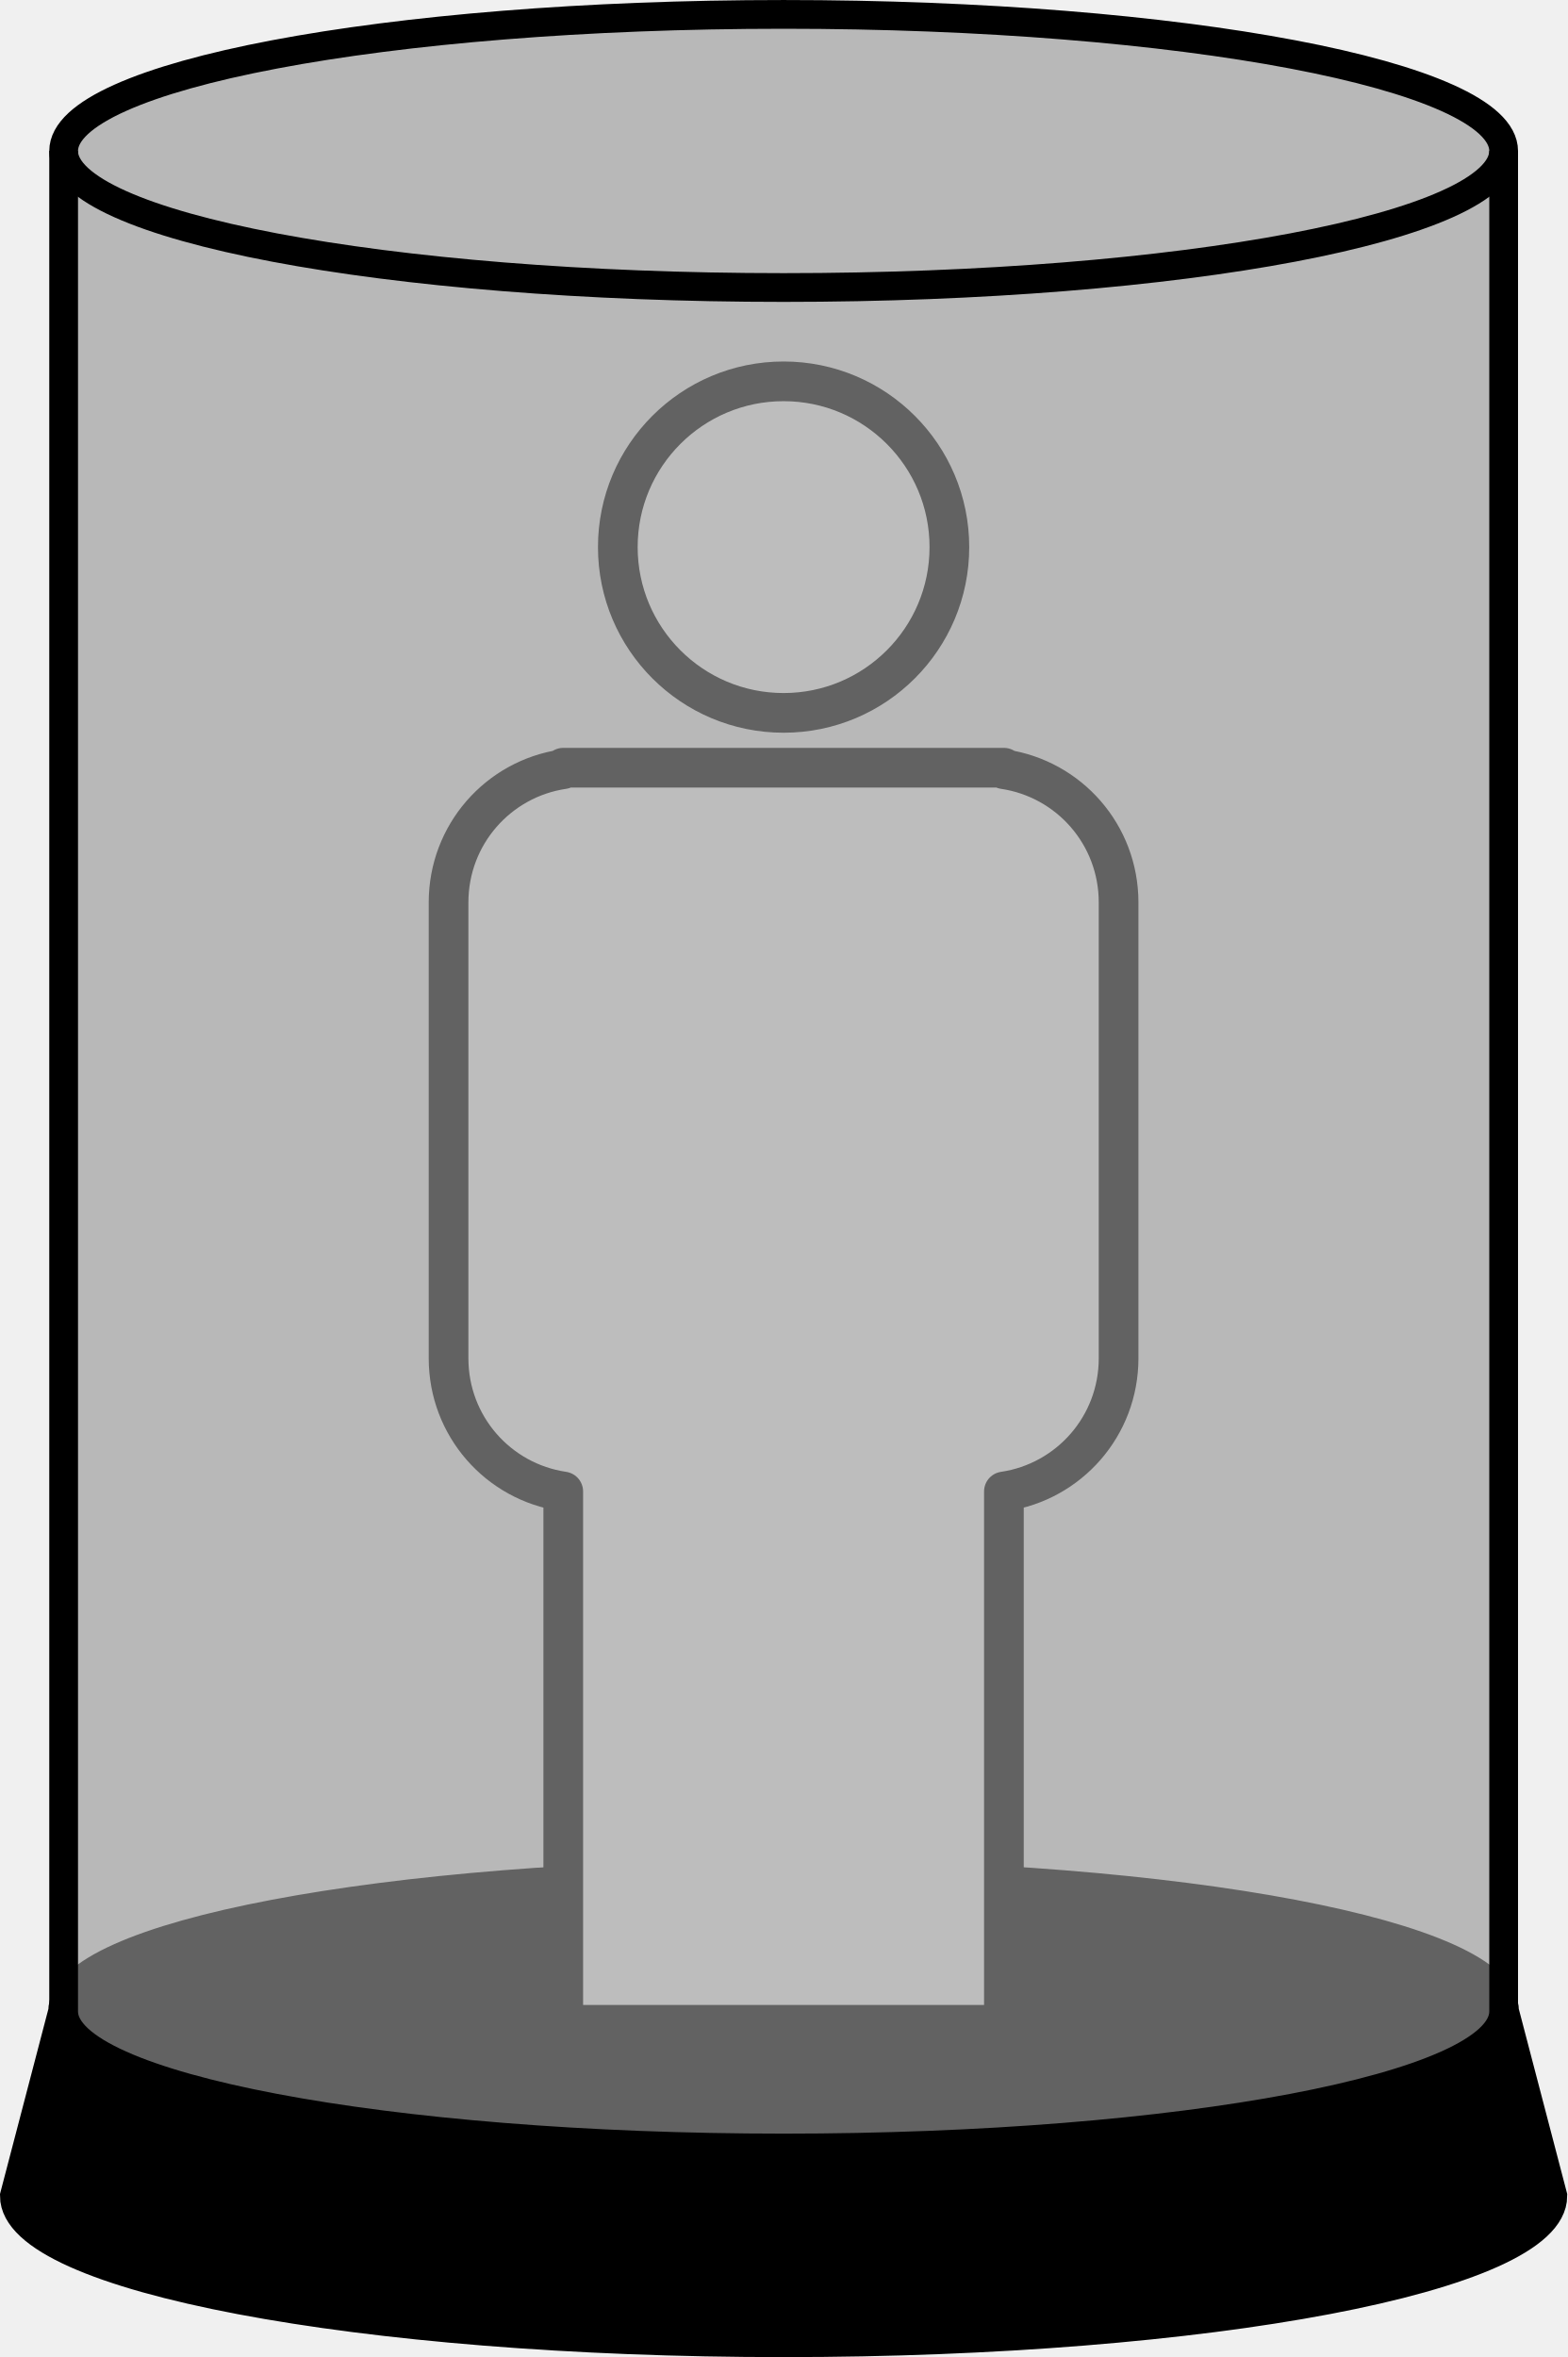
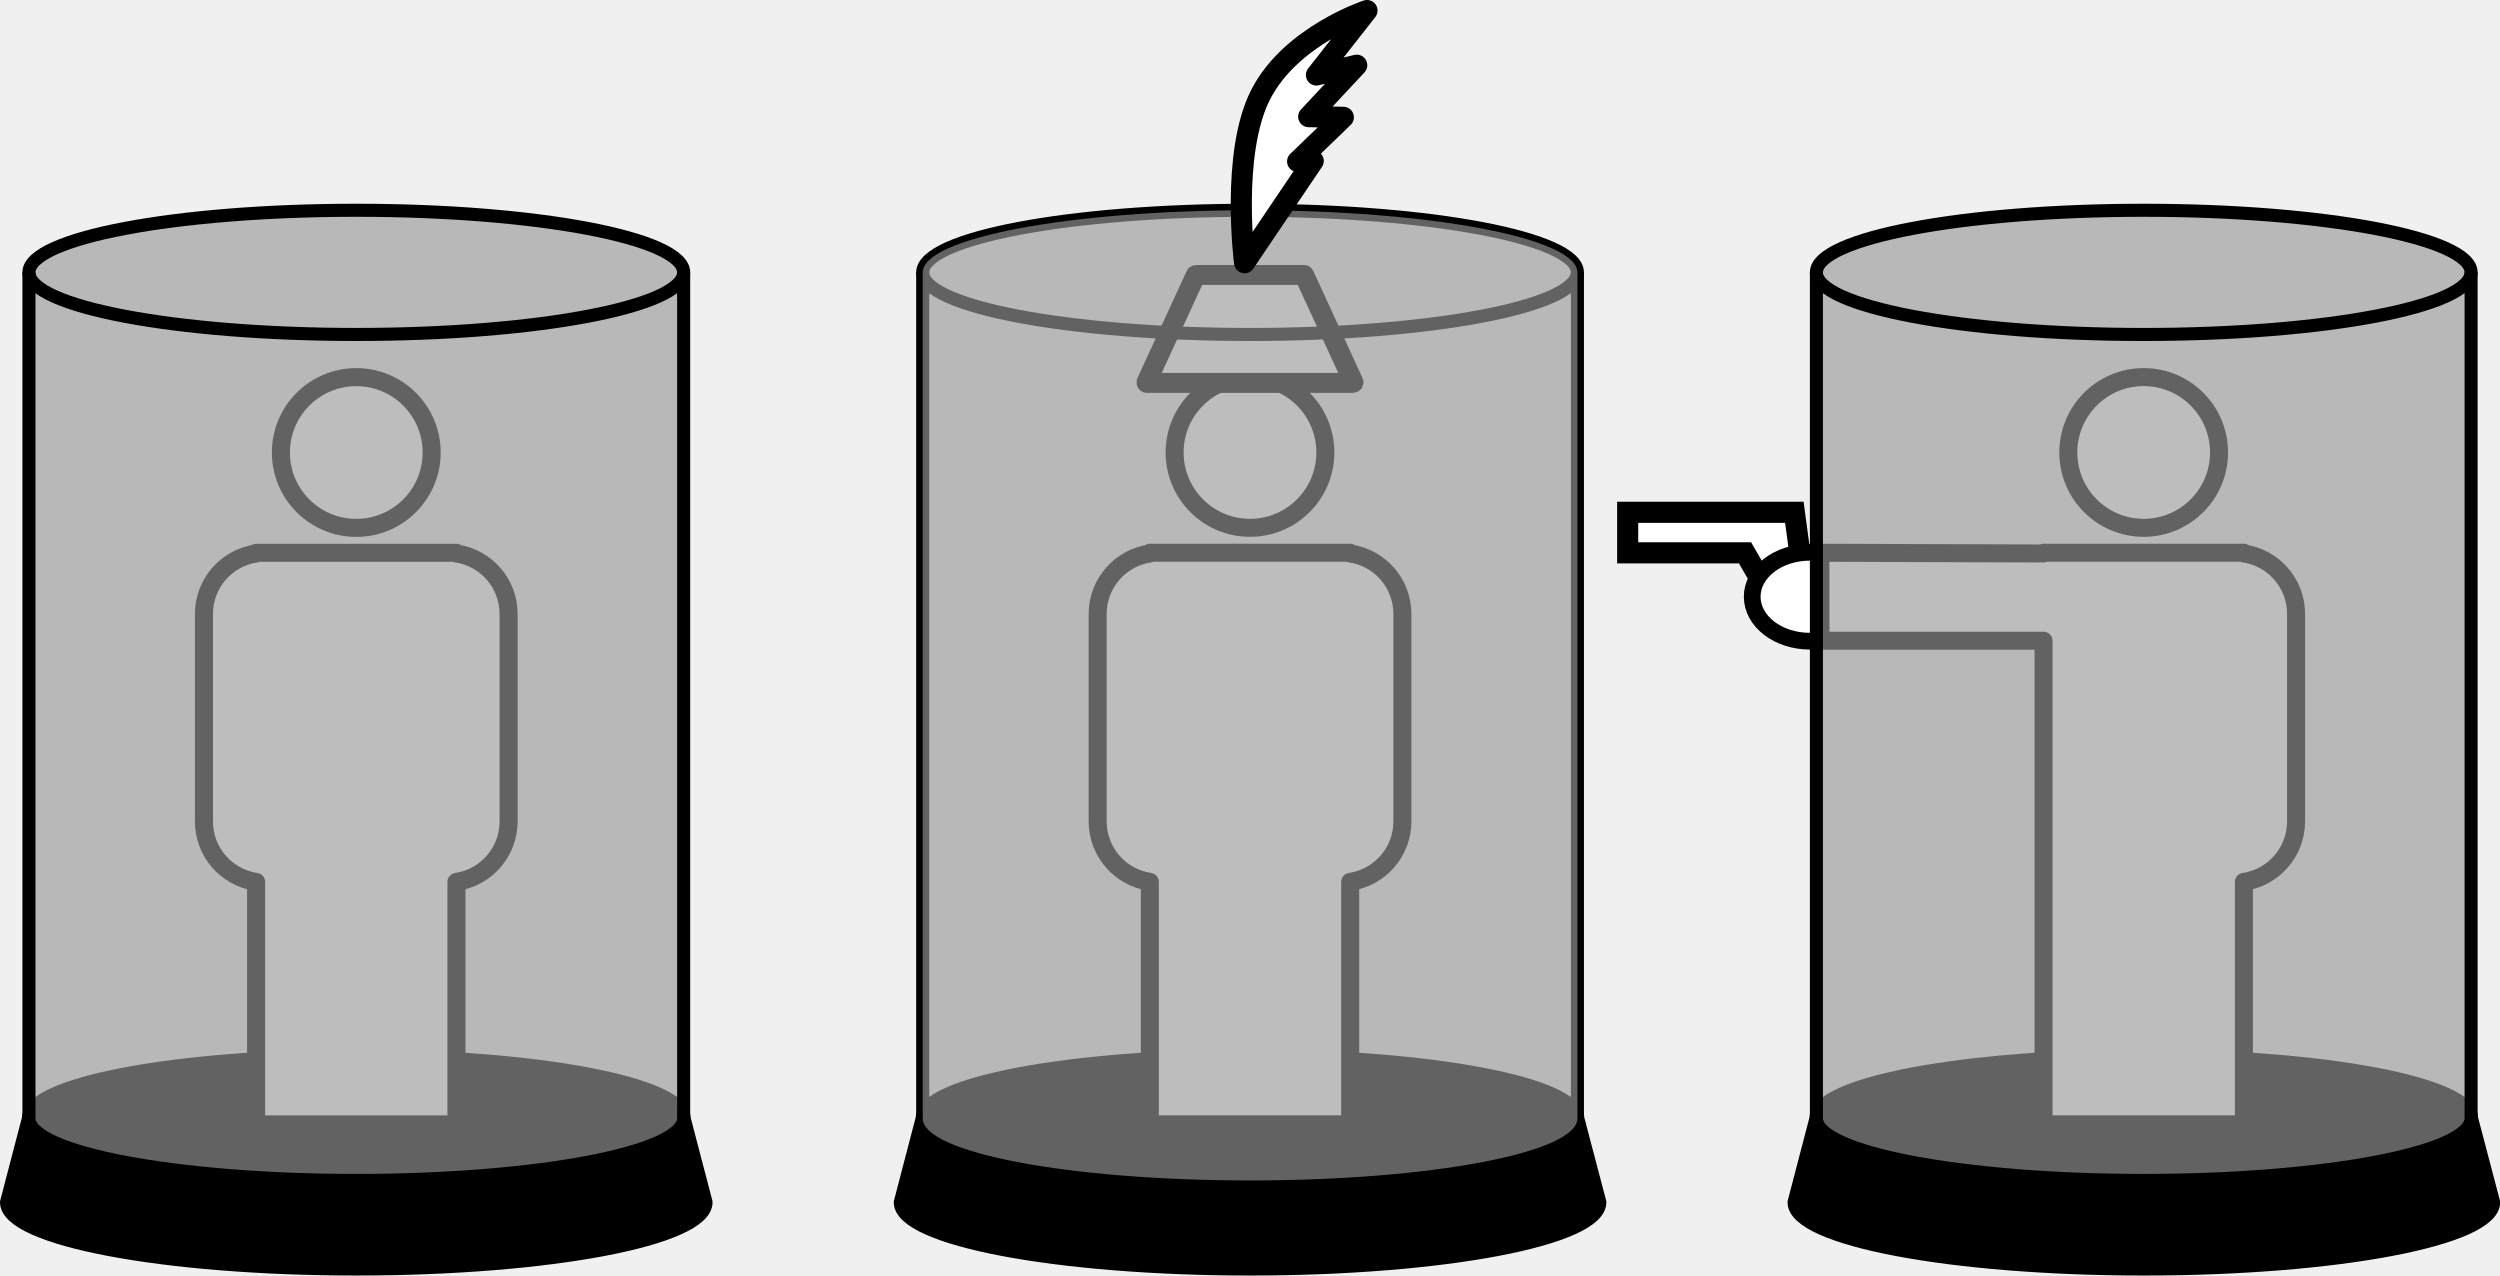
- <svg xmlns="http://www.w3.org/2000/svg" width="8.945mm" height="13.453mm" viewBox="0 0 8.945 13.453" version="1.1" id="svg1843">
+ <svg xmlns="http://www.w3.org/2000/svg" width="31.381mm" height="16.011mm" viewBox="0 0 31.381 16.011" version="1.1" id="svg1843">
  <defs id="defs1837" />
-   <g id="layer1" transform="translate(-59.78369,-64.33278)">
+   <g id="layer1" transform="translate(-59.78369,-61.77556)">
    <g id="g1821" transform="matrix(0.2645833,0,0,0.2645833,-58.94627,-186.4381)">
      <path id="path1715" style="color:#000000;overflow:visible;fill:#000000;stroke:#000000;stroke-width:0.662;stroke-miterlimit:4;stroke-dasharray:none" d="m 481.177,991.188 c 0,-1.627 -6.954,-2.947 -15.531,-2.947 -8.577,0 -15.531,1.32 -15.531,2.947 l -1.041,3.98 c -1e-5,1.736 7.42,3.145 16.572,3.145 9.152,0 16.572,-1.408 16.572,-3.145 z" />
      <path style="fill:#ffffff;fill-opacity:1;stroke:#000000;stroke-width:0.856;stroke-linecap:round;stroke-linejoin:round;stroke-miterlimit:4;stroke-dasharray:none;stroke-opacity:1" d="m 465.646,956.022 a 3.576,3.576 0 0 0 -3.576,3.576 3.576,3.576 0 0 0 3.576,3.576 3.576,3.576 0 0 0 3.576,-3.576 3.576,3.576 0 0 0 -3.576,-3.576 z m -4.753,8.335 v 0.032 c -1.403,0.207 -2.474,1.411 -2.474,2.874 v 9.834 c 0,1.463 1.07,2.666 2.474,2.873 v 11.505 h 9.505 v -11.505 c 1.403,-0.207 2.474,-1.411 2.474,-2.873 v -9.834 c 0,-1.463 -1.07,-2.666 -2.474,-2.874 v -0.032 h -0.432 -8.642 z" id="path1719" />
      <path id="ellipse1721" style="color:#000000;overflow:visible;opacity:0.644;fill:#999999;stroke:none;stroke-width:0.62;stroke-miterlimit:4;stroke-dasharray:none" d="m 481.178,951.053 c 0,-1.627 -6.954,-2.947 -15.531,-2.947 -8.577,0 -15.531,1.32 -15.531,2.947 v 40.135 c 0,1.627 6.954,2.945 15.531,2.945 8.577,0 15.531,-1.318 15.531,-2.945 z" />
      <path id="path1798" style="color:#000000;overflow:visible;opacity:1;fill:none;stroke:#000000;stroke-width:0.62;stroke-miterlimit:4;stroke-dasharray:none" d="m 481.178,951.053 c 0,-1.627 -6.954,-2.947 -15.531,-2.947 -8.577,0 -15.531,1.32 -15.531,2.947 v 40.135 c 0,1.627 6.954,2.945 15.531,2.945 8.577,0 15.531,-1.318 15.531,-2.945 z" />
      <path id="ellipse1800" style="color:#000000;overflow:visible;fill:none;stroke:#000000;stroke-width:0.62;stroke-miterlimit:4;stroke-dasharray:none" d="m 481.177,951.052 c 0,1.627 -6.953,2.946 -15.531,2.946 -8.577,0 -15.531,-1.319 -15.531,-2.946" />
    </g>
+     <g id="g941">
+       <path style="fill:#ffffff;fill-rule:evenodd;stroke:#000000;stroke-width:0.265px;stroke-linecap:butt;stroke-linejoin:miter;stroke-opacity:1" d="m 82.307,68.206 h -2.092 v 0.509 h 1.473 l 0.391,0.677 h 0.388 z" id="path932" />
+       <ellipse style="color:#000000;overflow:visible;fill:#ffffff;stroke:#000000;stroke-width:0.21;stroke-linecap:round;stroke-linejoin:round;stroke-miterlimit:4;stroke-dasharray:none" id="path930" cx="82.502" cy="69.266" rx="0.724" ry="0.558" />
+       <path id="path848" style="color:#000000;overflow:visible;fill:#000000;stroke:#000000;stroke-width:0.175;stroke-miterlimit:4;stroke-dasharray:none" d="m 90.802,75.814 c 0,-0.431 -1.84,-0.78 -4.109,-0.78 -2.269,0 -4.109,0.349 -4.109,0.78 l -0.275,1.053 c -3e-6,0.459 1.963,0.832 4.385,0.832 2.422,0 4.385,-0.373 4.385,-0.832 z" />
+       <path style="fill:#ffffff;fill-opacity:1;stroke:#000000;stroke-width:0.226;stroke-linecap:round;stroke-linejoin:round;stroke-miterlimit:4;stroke-dasharray:none;stroke-opacity:1" d="m 86.692,66.509 c -0.523,-9e-6 -0.946,0.424 -0.946,0.946 -1.1e-5,0.523 0.424,0.946 0.946,0.946 0.523,1.1e-5 0.946,-0.424 0.946,-0.946 9e-6,-0.523 -0.424,-0.946 -0.946,-0.946 z m -1.257,2.205 v 0.009 l -2.801,-0.009 v 1.104 l 2.801,-2.6e-5 v 6.071 h 2.515 v -3.044 c 0.371,-0.055 0.655,-0.373 0.655,-0.76 v -2.602 c 0,-0.387 -0.283,-0.705 -0.655,-0.76 v -0.009 h -0.114 -2.287 z" id="path850" />
+       <path id="path852" style="color:#000000;overflow:visible;opacity:0.644;fill:#999999;stroke:none;stroke-width:0.164;stroke-miterlimit:4;stroke-dasharray:none" d="m 90.802,65.195 c 0,-0.431 -1.84,-0.78 -4.109,-0.78 -2.269,0 -4.109,0.349 -4.109,0.78 v 10.619 c 0,0.431 1.84,0.779 4.109,0.779 2.269,0 4.109,-0.349 4.109,-0.779 z" />
+       <path id="path854" style="color:#000000;overflow:visible;fill:none;stroke:#000000;stroke-width:0.164;stroke-miterlimit:4;stroke-dasharray:none" d="m 90.802,65.195 c 0,-0.431 -1.84,-0.78 -4.109,-0.78 -2.269,0 -4.109,0.349 -4.109,0.78 v 10.619 c 0,0.431 1.84,0.779 4.109,0.779 2.269,0 4.109,-0.349 4.109,-0.779 z" />
+       <path id="path856" style="color:#000000;overflow:visible;fill:none;stroke:#000000;stroke-width:0.164;stroke-miterlimit:4;stroke-dasharray:none" d="m 90.801,65.194 c 0,0.431 -1.84,0.78 -4.109,0.78 -2.269,0 -4.109,-0.349 -4.109,-0.78" />
+     </g>
+     <g id="g917">
+       <path id="path836" style="color:#000000;overflow:visible;fill:#000000;stroke:#000000;stroke-width:0.175;stroke-miterlimit:4;stroke-dasharray:none" d="m 79.583,75.814 c 0,-0.431 -1.84,-0.78 -4.109,-0.78 -2.269,0 -4.109,0.349 -4.109,0.78 l -0.275,1.053 c -3e-6,0.459 1.963,0.832 4.385,0.832 2.422,0 4.385,-0.373 4.385,-0.832 z" />
+       <path style="fill:#ffffff;fill-opacity:1;stroke:#000000;stroke-width:0.226;stroke-linecap:round;stroke-linejoin:round;stroke-miterlimit:4;stroke-dasharray:none;stroke-opacity:1" d="m 75.474,66.509 a 0.946,0.946 0 0 0 -0.946,0.946 0.946,0.946 0 0 0 0.946,0.946 0.946,0.946 0 0 0 0.946,-0.946 0.946,0.946 0 0 0 -0.946,-0.946 z m -1.257,2.205 v 0.009 c -0.371,0.055 -0.655,0.373 -0.655,0.76 V 72.085 c 0,0.387 0.283,0.705 0.655,0.76 v 3.044 h 2.515 v -3.044 c 0.371,-0.055 0.655,-0.373 0.655,-0.76 v -2.602 c 0,-0.387 -0.283,-0.705 -0.655,-0.76 v -0.009 h -0.114 -2.287 z" id="path838" />
+       <path id="path842" style="color:#000000;overflow:visible;fill:none;stroke:#000000;stroke-width:0.164;stroke-miterlimit:4;stroke-dasharray:none" d="m 79.584,65.195 c 0,-0.431 -1.84,-0.78 -4.109,-0.78 -2.269,0 -4.109,0.349 -4.109,0.78 v 10.619 c 0,0.431 1.84,0.779 4.109,0.779 2.269,0 4.109,-0.349 4.109,-0.779 z" />
+       <path id="rect905" style="color:#000000;overflow:visible;fill:#ffffff;stroke:#000000;stroke-width:0.25;stroke-linecap:round;stroke-linejoin:round;stroke-miterlimit:4;stroke-dasharray:none" d="m 74.796,65.227 h 1.357 c 0.003,0 0.003,0.005 0.005,0.009 l 0.615,1.337 c 0.002,0.004 -0.002,0.009 -0.005,0.009 h -2.588 c -0.003,0 -0.006,-0.005 -0.005,-0.009 l 0.615,-1.337 c 0.002,-0.004 0.002,-0.009 0.005,-0.009 z" />
+       <path id="path844" style="color:#000000;overflow:visible;fill:none;stroke:#000000;stroke-width:0.164;stroke-miterlimit:4;stroke-dasharray:none" d="m 79.583,65.194 c 0,0.431 -1.84,0.78 -4.109,0.78 -2.269,0 -4.109,-0.349 -4.109,-0.78" />
+       <path id="path840" style="color:#000000;overflow:visible;opacity:0.644;fill:#999999;stroke:none;stroke-width:0.164;stroke-miterlimit:4;stroke-dasharray:none" d="m 79.584,65.195 c 0,-0.431 -1.84,-0.78 -4.109,-0.78 -2.269,0 -4.109,0.349 -4.109,0.78 v 10.619 c 0,0.431 1.84,0.779 4.109,0.779 2.269,0 4.109,-0.349 4.109,-0.779 z" />
+       <path style="fill:#ffffff;fill-rule:evenodd;stroke:#000000;stroke-width:0.265px;stroke-linecap:butt;stroke-linejoin:round;stroke-opacity:1" d="m 75.406,65.073 c 0,0 -0.177,-1.375 0.204,-2.114 0.381,-0.739 1.333,-1.051 1.333,-1.051 l -0.635,0.809 0.506,-0.123 -0.603,0.646 0.435,0.008 -0.574,0.554 0.196,-0.006 z" id="path908" />
+     </g>
  </g>
</svg>
